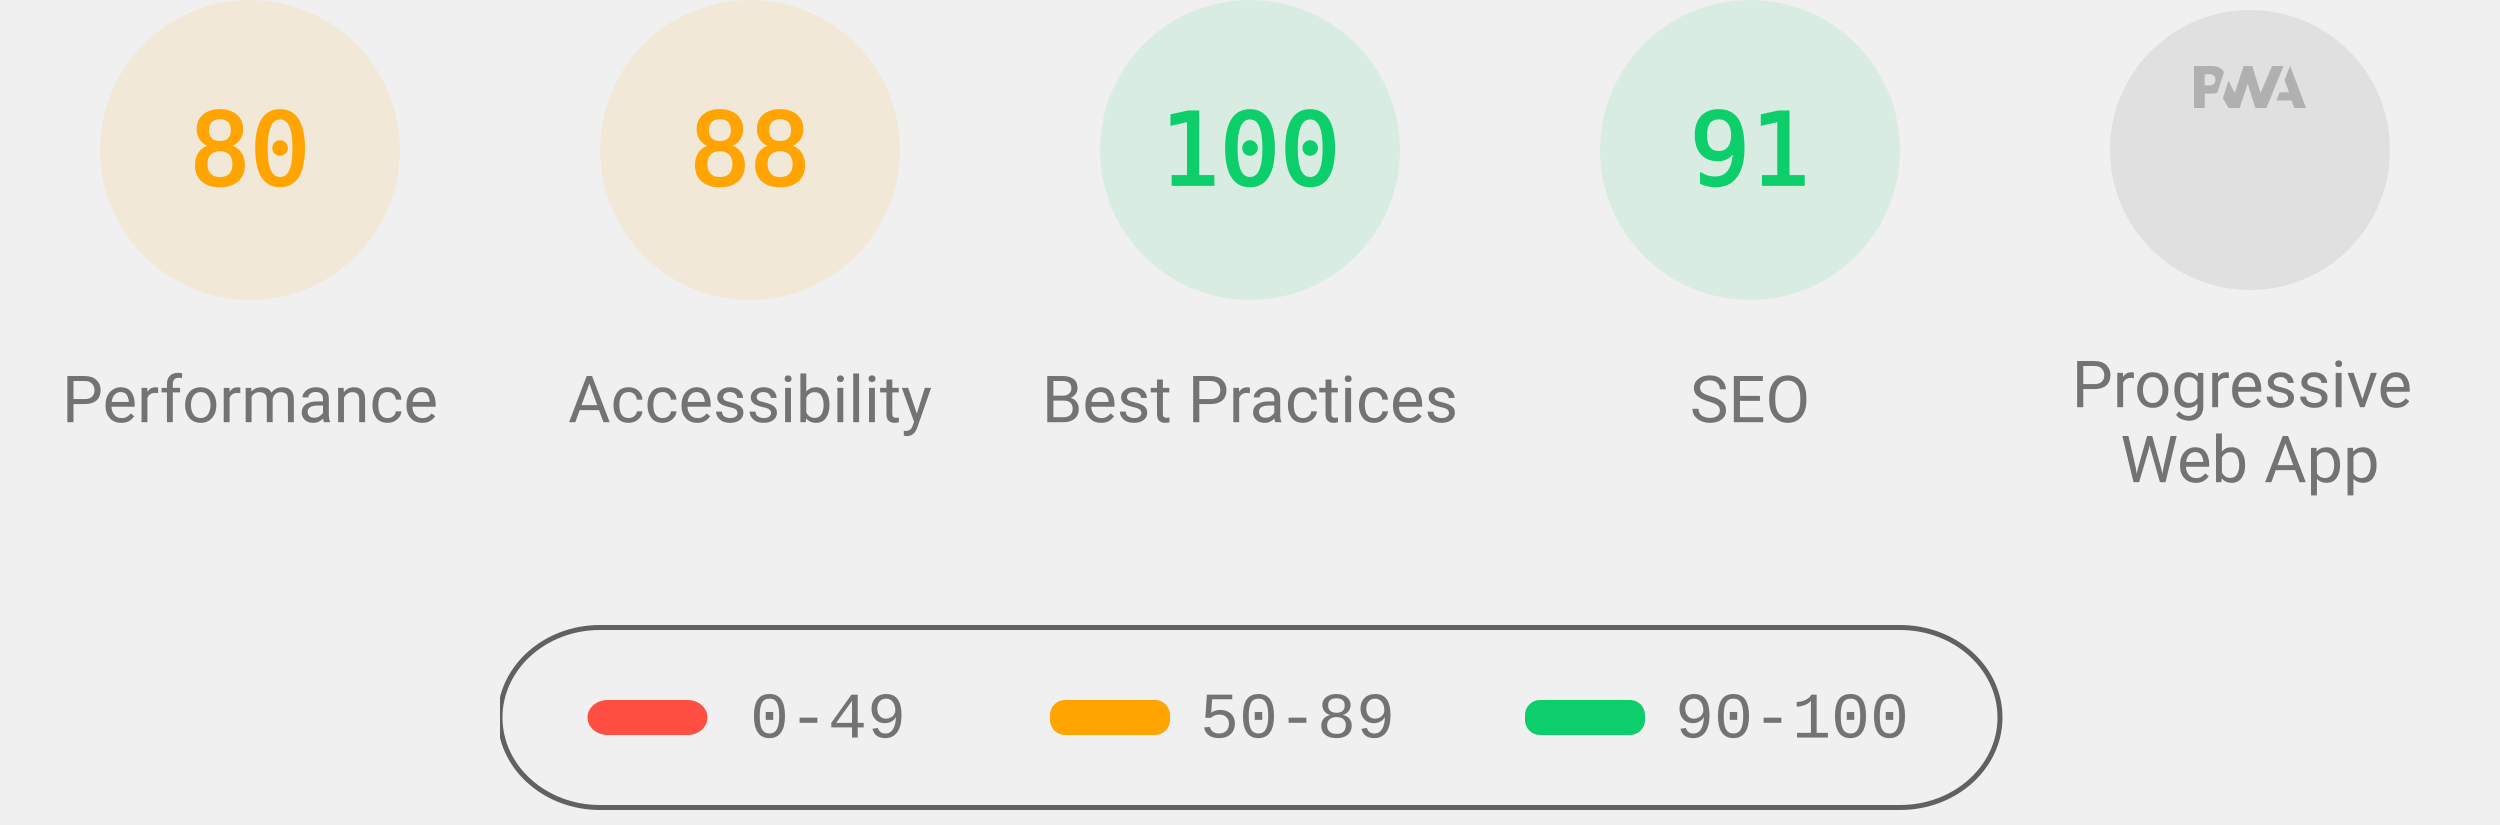
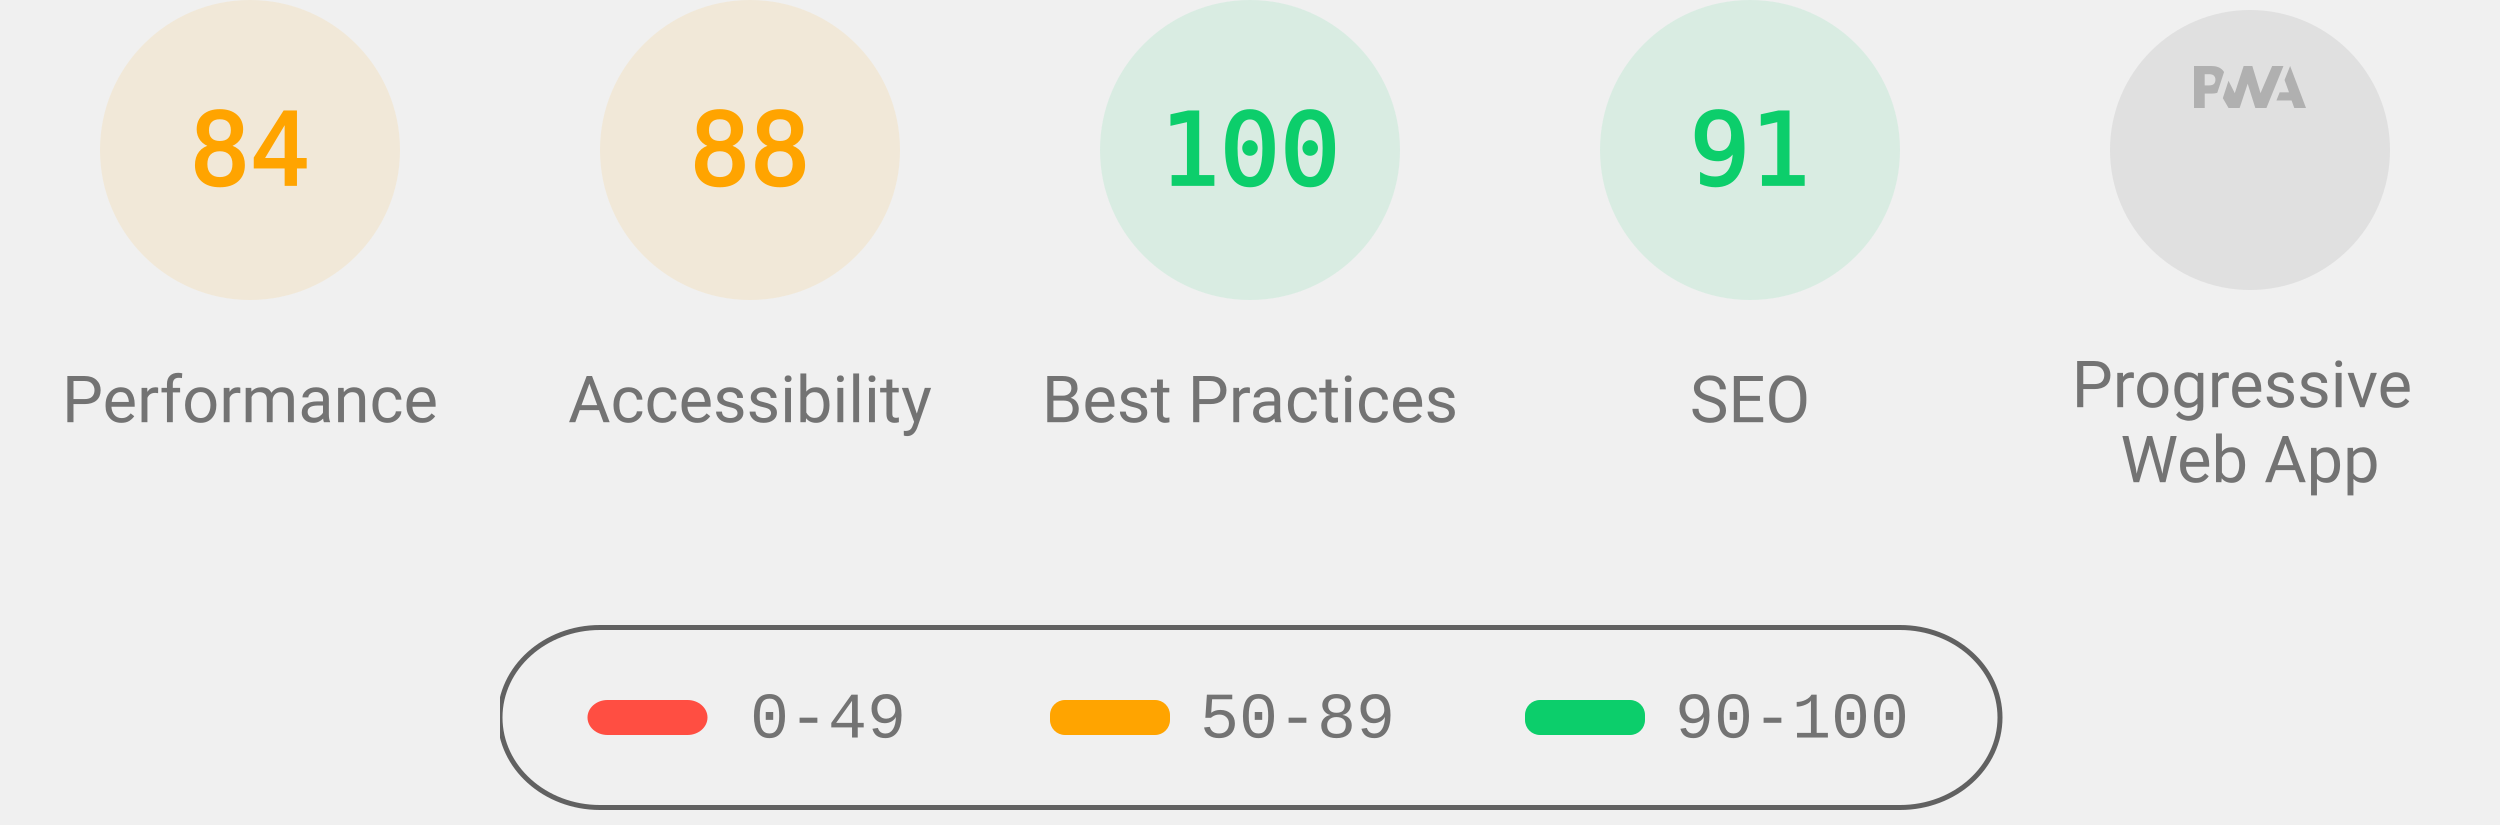
<svg xmlns="http://www.w3.org/2000/svg" class="theme--agnostic" fill="none" width="1000" height="330">
  <style>
			.gauge-base {
				opacity: 0.1
			}

			.gauge-arc {
				fill: none;
				animation-delay: 250ms;
				stroke-linecap: round;
				transform: rotate(-90deg);
				transform-origin: 100px 60px;
				animation: load-gauge 1s ease forwards
			}

			.guage-text {
				font-size: 40px;
				font-family: monospace;
				text-align: center
			}

			.guage-red {
				color: #ff4e42;
				fill: #ff4e42;
				stroke: #ff4e42
			}
			.guage-orange {
				color: #ffa400;
				fill: #ffa400;
				stroke: #ffa400
			}
			.guage-green {
				color: #0cce6b;
				fill: #0cce6b;
				stroke: #0cce6b
			}
			.theme--agnostic .guage-undefined {
				color: #5c5c5c;
				fill: #5c5c5c;
				stroke: #5c5c5c
			}
			.theme--light .guage-undefined {
				color: #1e1e1e;
				fill: #1e1e1e;
				stroke: #1e1e1e
			}
			.theme--dark .guage-undefined {
				color: #f5f5f5;
				fill: #f5f5f5;
				stroke: #f5f5f5
			}

			.guage-title {
				stroke: none;
				font-size: 26px;
				line-height: 26px;
				font-family: Roboto, Halvetica, Arial, sans-serif
			}
			.metric.guage-title {
				font-family: 'Courier New', Courier, monospace
			}
			.theme--agnostic .guage-title {
				color: #737373;
				fill: #737373
			}
			.theme--light .guage-title {
				color: #212121;
				fill: #212121
			}
			.theme--dark .guage-title {
				color: #f5f5f5;
				fill: #f5f5f5
			}

			@keyframes load-gauge {
				from {
					stroke-dasharray: 0 352.858
				}
			}
			.lh-gauge--pwa__disc {
				fill: #e0e0e0
			}
			.lh-gauge--pwa__logo {
				position: relative;
				fill: #b0b0b0
			}
			.lh-gauge--pwa__invisible {
				display: none
			}
			.lh-gauge--pwa__visible {
				display: inline
			}
			.guage-invisible {
				display: none
			}
			.lh-gauge--pwa__logo--primary-color {
				fill: #304ffe
			}
			.theme--agnostic .lh-gauge--pwa__logo--secondary-color {
				fill: #787878
			}
			.theme--light .lh-gauge--pwa__logo--secondary-color {
				fill: #3d3d3d
			}
			.theme--dark .lh-gauge--pwa__logo--secondary-color {
				fill: #d8b6b6
			}
			.theme--light #svg_2 {
				stroke: #00000022
			}
			.theme--agnostic #svg_2 {
				stroke: #616161
			}
			.theme--light #svg_2 {
				stroke: #00000022
			}
			.theme--dark #svg_2 {
				stroke: #f5f5f566
			}
		</style>
  <svg class="guage-div guage-perf guage-orange" viewBox="0 0 200 200" width="200" height="200" x="0" y="0">
    <circle class="gauge-base" r="56" cx="100" cy="60" stroke-width="8" />
-     <circle class="gauge-arc guage-arc-1" r="56" cx="100" cy="60" stroke-width="8" style="stroke-dasharray: 281.486, 351.858;" />
-     <text class="guage-text" x="100px" y="60px" alignment-baseline="central" dominant-baseline="central" text-anchor="middle">80</text>
+     <circle class="gauge-arc guage-arc-1" r="56" cx="100" cy="60" stroke-width="8" style="stroke-dasharray: 295.561, 351.858;" />
+     <text class="guage-text" x="100px" y="60px" alignment-baseline="central" dominant-baseline="central" text-anchor="middle">84</text>
    <text class="guage-title" x="100px" y="160px" alignment-baseline="central" dominant-baseline="central" text-anchor="middle">Performance</text>
  </svg>,<svg class="guage-div guage-perf guage-orange" viewBox="0 0 200 200" width="200" height="200" x="200" y="0">
    <circle class="gauge-base" r="56" cx="100" cy="60" stroke-width="8" />
    <circle class="gauge-arc guage-arc-1" r="56" cx="100" cy="60" stroke-width="8" style="stroke-dasharray: 309.635, 351.858;" />
    <text class="guage-text" x="100px" y="60px" alignment-baseline="central" dominant-baseline="central" text-anchor="middle">88</text>
    <text class="guage-title" x="100px" y="160px" alignment-baseline="central" dominant-baseline="central" text-anchor="middle">Accessibility</text>
  </svg>,<svg class="guage-div guage-perf guage-green" viewBox="0 0 200 200" width="200" height="200" x="400" y="0">
    <circle class="gauge-base" r="56" cx="100" cy="60" stroke-width="8" />
    <circle class="gauge-arc guage-arc-1" r="56" cx="100" cy="60" stroke-width="8" style="stroke-dasharray: 351.858, 351.858;" />
    <text class="guage-text" x="100px" y="60px" alignment-baseline="central" dominant-baseline="central" text-anchor="middle">100</text>
    <text class="guage-title" x="100px" y="160px" alignment-baseline="central" dominant-baseline="central" text-anchor="middle">Best Practices</text>
  </svg>,<svg class="guage-div guage-perf guage-green" viewBox="0 0 200 200" width="200" height="200" x="600" y="0">
    <circle class="gauge-base" r="56" cx="100" cy="60" stroke-width="8" />
    <circle class="gauge-arc guage-arc-1" r="56" cx="100" cy="60" stroke-width="8" style="stroke-dasharray: 320.191, 351.858;" />
    <text class="guage-text" x="100px" y="60px" alignment-baseline="central" dominant-baseline="central" text-anchor="middle">91</text>
    <text class="guage-title" x="100px" y="160px" alignment-baseline="central" dominant-baseline="central" text-anchor="middle">SEO</text>
  </svg>,<svg class="guage-div guage-pwa" viewBox="0 0 200 200" width="200" height="200" x="800" y="0">
    <svg viewBox="0 0 60 60" width="112" height="112" x="44" y="4">
      <defs>
        <linearGradient id="lh-gauge--pwa__check-circle__gradient-0" x1="50%" y1="0%" x2="50%" y2="100%">
          <stop stop-color="#00C852" offset="0%" />
          <stop stop-color="#009688" offset="100%" />
        </linearGradient>
        <linearGradient id="lh-gauge--pwa__installable__shadow-gradient-0" x1="76.056%" x2="24.111%" y1="82.995%" y2="24.735%">
          <stop stop-color="#A5D6A7" offset="0%" />
          <stop stop-color="#80CBC4" offset="100%" />
        </linearGradient>
        <linearGradient id="lh-gauge--pwa__fast-reliable__shadow-gradient-0" x1="76.056%" y1="82.995%" x2="25.678%" y2="26.493%">
          <stop stop-color="#64B5F6" offset="0%" />
          <stop stop-color="#2979FF" offset="100%" />
        </linearGradient>
        <g id="lh-gauge--pwa__fast-reliable-badge-0">
          <circle fill="#FFFFFF" cx="10" cy="10" r="10" />
          <path fill="#304FFE" d="M10 3.58l5.25 2.34v3.5c0 3.23-2.24 6.26-5.25 7-3.01-.74-5.25-3.77-5.25-7v-3.5L10 3.58zm-.47 10.74l2.76-4.83.03-.07c.04-.08 0-.24-.22-.24h-1.64l.47-3.26h-.47l-2.7 4.77c-.02.01.05-.1-.04.05-.09.16-.1.31.18.31h1.63l-.47 3.27h.47z" />
        </g>
        <g id="lh-gauge--pwa__installable-badge-0">
          <circle fill="#FFFFFF" cx="10" cy="10" r="10" />
          <path fill="#009688" d="M10 4.167A5.835 5.835 0 0 0 4.167 10 5.835 5.835 0 0 0 10 15.833 5.835 5.835 0 0 0 15.833 10 5.835 5.835 0 0 0 10 4.167zm2.917 6.416h-2.334v2.334H9.417v-2.334H7.083V9.417h2.334V7.083h1.166v2.334h2.334v1.166z" />
        </g>
      </defs>
      <g stroke="none" fill-rule="nonzero">
        <circle class="lh-gauge--pwa__disc" cx="30" cy="30" r="30" />
        <g class="lh-gauge--pwa__logo">
          <path d="M35.66 19.39l.7-1.75h2L37.4 15 38.6 12l3.4 9h-2.51l-.58-1.61z" />
          <path d="M33.52 21l3.65-9h-2.42l-2.5 5.82L30.5 12h-1.86l-1.9 5.82-1.35-2.65-1.21 3.72L25.4 21h2.38l1.72-5.2 1.64 5.2z" />
          <path fill-rule="nonzero" d="M20.3 17.91h1.48c.45 0 .85-.05 1.2-.15l.39-1.18 1.07-3.3a2.64 2.64 0 0 0-.28-.37c-.55-.6-1.36-.91-2.42-.91H18v9h2.3V17.9zm1.96-3.84c.22.22.33.5.33.87 0 .36-.1.65-.29.87-.2.23-.59.35-1.15.35h-.86v-2.41h.87c.52 0 .89.1 1.1.32z" />
        </g>
        <rect class="lh-gauge--pwa__component lh-gauge--pwa__na-line lh-gauge--pwa__invisible" fill="#FFFFFF" x="20" y="32" width="20" height="4" rx="2" />
        <g class="lh-gauge--pwa__component lh-gauge--pwa__fast-reliable-badge lh-gauge--pwa__invisible" transform="translate(20, 29)">
          <path fill="url(#lh-gauge--pwa__fast-reliable__shadow-gradient-0)" d="M33.63 19.49A30 30 0 0 1 16.2 30.36L3 17.14 17.14 3l16.49 16.49z" />
          <use href="#lh-gauge--pwa__fast-reliable-badge-0" />
        </g>
        <g class="lh-gauge--pwa__component lh-gauge--pwa__installable-badge lh-gauge--pwa__invisible" transform="translate(20, 29)">
          <path fill="url(#lh-gauge--pwa__installable__shadow-gradient-0)" d="M33.629 19.487c-4.272 5.453-10.391 9.39-17.415 10.869L3 17.142 17.142 3 33.63 19.487z" />
          <use href="#lh-gauge--pwa__installable-badge-0" />
        </g>
        <g class="lh-gauge--pwa__component lh-gauge--pwa__fast-reliable-installable-badges lh-gauge--pwa__invisible">
          <g transform="translate(8, 29)">
            <path fill="url(#lh-gauge--pwa__fast-reliable__shadow-gradient-0)" d="M16.321 30.463L3 17.143 17.142 3l22.365 22.365A29.864 29.864 0 0 1 22 31c-1.942 0-3.84-.184-5.679-.537z" />
            <use href="#lh-gauge--pwa__fast-reliable-badge-0" />
          </g>
          <g transform="translate(32, 29)">
            <path fill="url(#lh-gauge--pwa__installable__shadow-gradient-0)" d="M25.982 11.84a30.107 30.107 0 0 1-13.08 15.203L3 17.143 17.142 3l8.84 8.84z" />
            <use href="#lh-gauge--pwa__installable-badge-0" />
          </g>
        </g>
        <g class="lh-gauge--pwa__component lh-gauge--pwa__check-circle lh-gauge--pwa__invisible" transform="translate(18, 28)">
          <circle fill="#FFFFFF" cx="12" cy="12" r="12" />
          <path fill="url(#lh-gauge--pwa__check-circle__gradient-0)" d="M12 2a10 10 0 1 0 0 20 10 10 0 0 0 0-20zm-2 15l-5-5 1.41-1.41L10 14.17l7.59-7.59L19 8l-9 9z" />
        </g>
      </g>
    </svg>
    <text class="guage-title" y="160px" alignment-baseline="central" dominant-baseline="central" text-anchor="middle">
      <tspan x="100px" dy="-6px">Progressive</tspan>
      <tspan x="100px" dy="30px">Web App</tspan>
    </text>
  </svg>
  <svg width="604" height="76" x="200" y="250">
    <g>
      <rect fill="none" id="canvas_background" height="80" width="604" y="-1" x="-1" />
      <g display="none" overflow="visible" y="0" x="0" height="100%" width="100%" id="canvasGrid">
        <rect fill="url(#gridpattern)" stroke-width="0" y="0" x="0" height="100%" width="100%" />
      </g>
    </g>
    <g>
      <rect fill-opacity="0" stroke-width="2" rx="40" id="svg_2" height="72" width="600" y="1" x="0" fill="#000000" />
      <rect stroke="#000" rx="8" id="svg_3" height="14" width="48" y="30" x="35" stroke-opacity="null" stroke-width="0" fill="#ff4e42" />
      <rect stroke="#000" rx="6" id="svg_4" height="14" width="48" y="30" x="220" stroke-opacity="null" stroke-width="0" fill="#ffa400" />
      <rect stroke="#000" rx="6" id="svg_5" height="14" width="48" y="30" x="410" stroke-opacity="null" stroke-width="0" fill="#0cce6b" />
      <text class="metric guage-title" xml:space="preserve" text-anchor="start" font-size="26" id="svg_6" y="45" x="100" stroke-opacity="null" stroke-width="0" stroke="#000">0-49</text>
      <text class="metric guage-title" xml:space="preserve" text-anchor="start" font-size="26" id="svg_7" y="45" x="280" stroke-opacity="null" stroke-width="0" stroke="#000">50-89</text>
      <text class="metric guage-title" xml:space="preserve" text-anchor="start" font-size="26" id="svg_8" y="45" x="470" stroke-opacity="null" stroke-width="0" stroke="#000">90-100</text>
    </g>
  </svg>
</svg>
